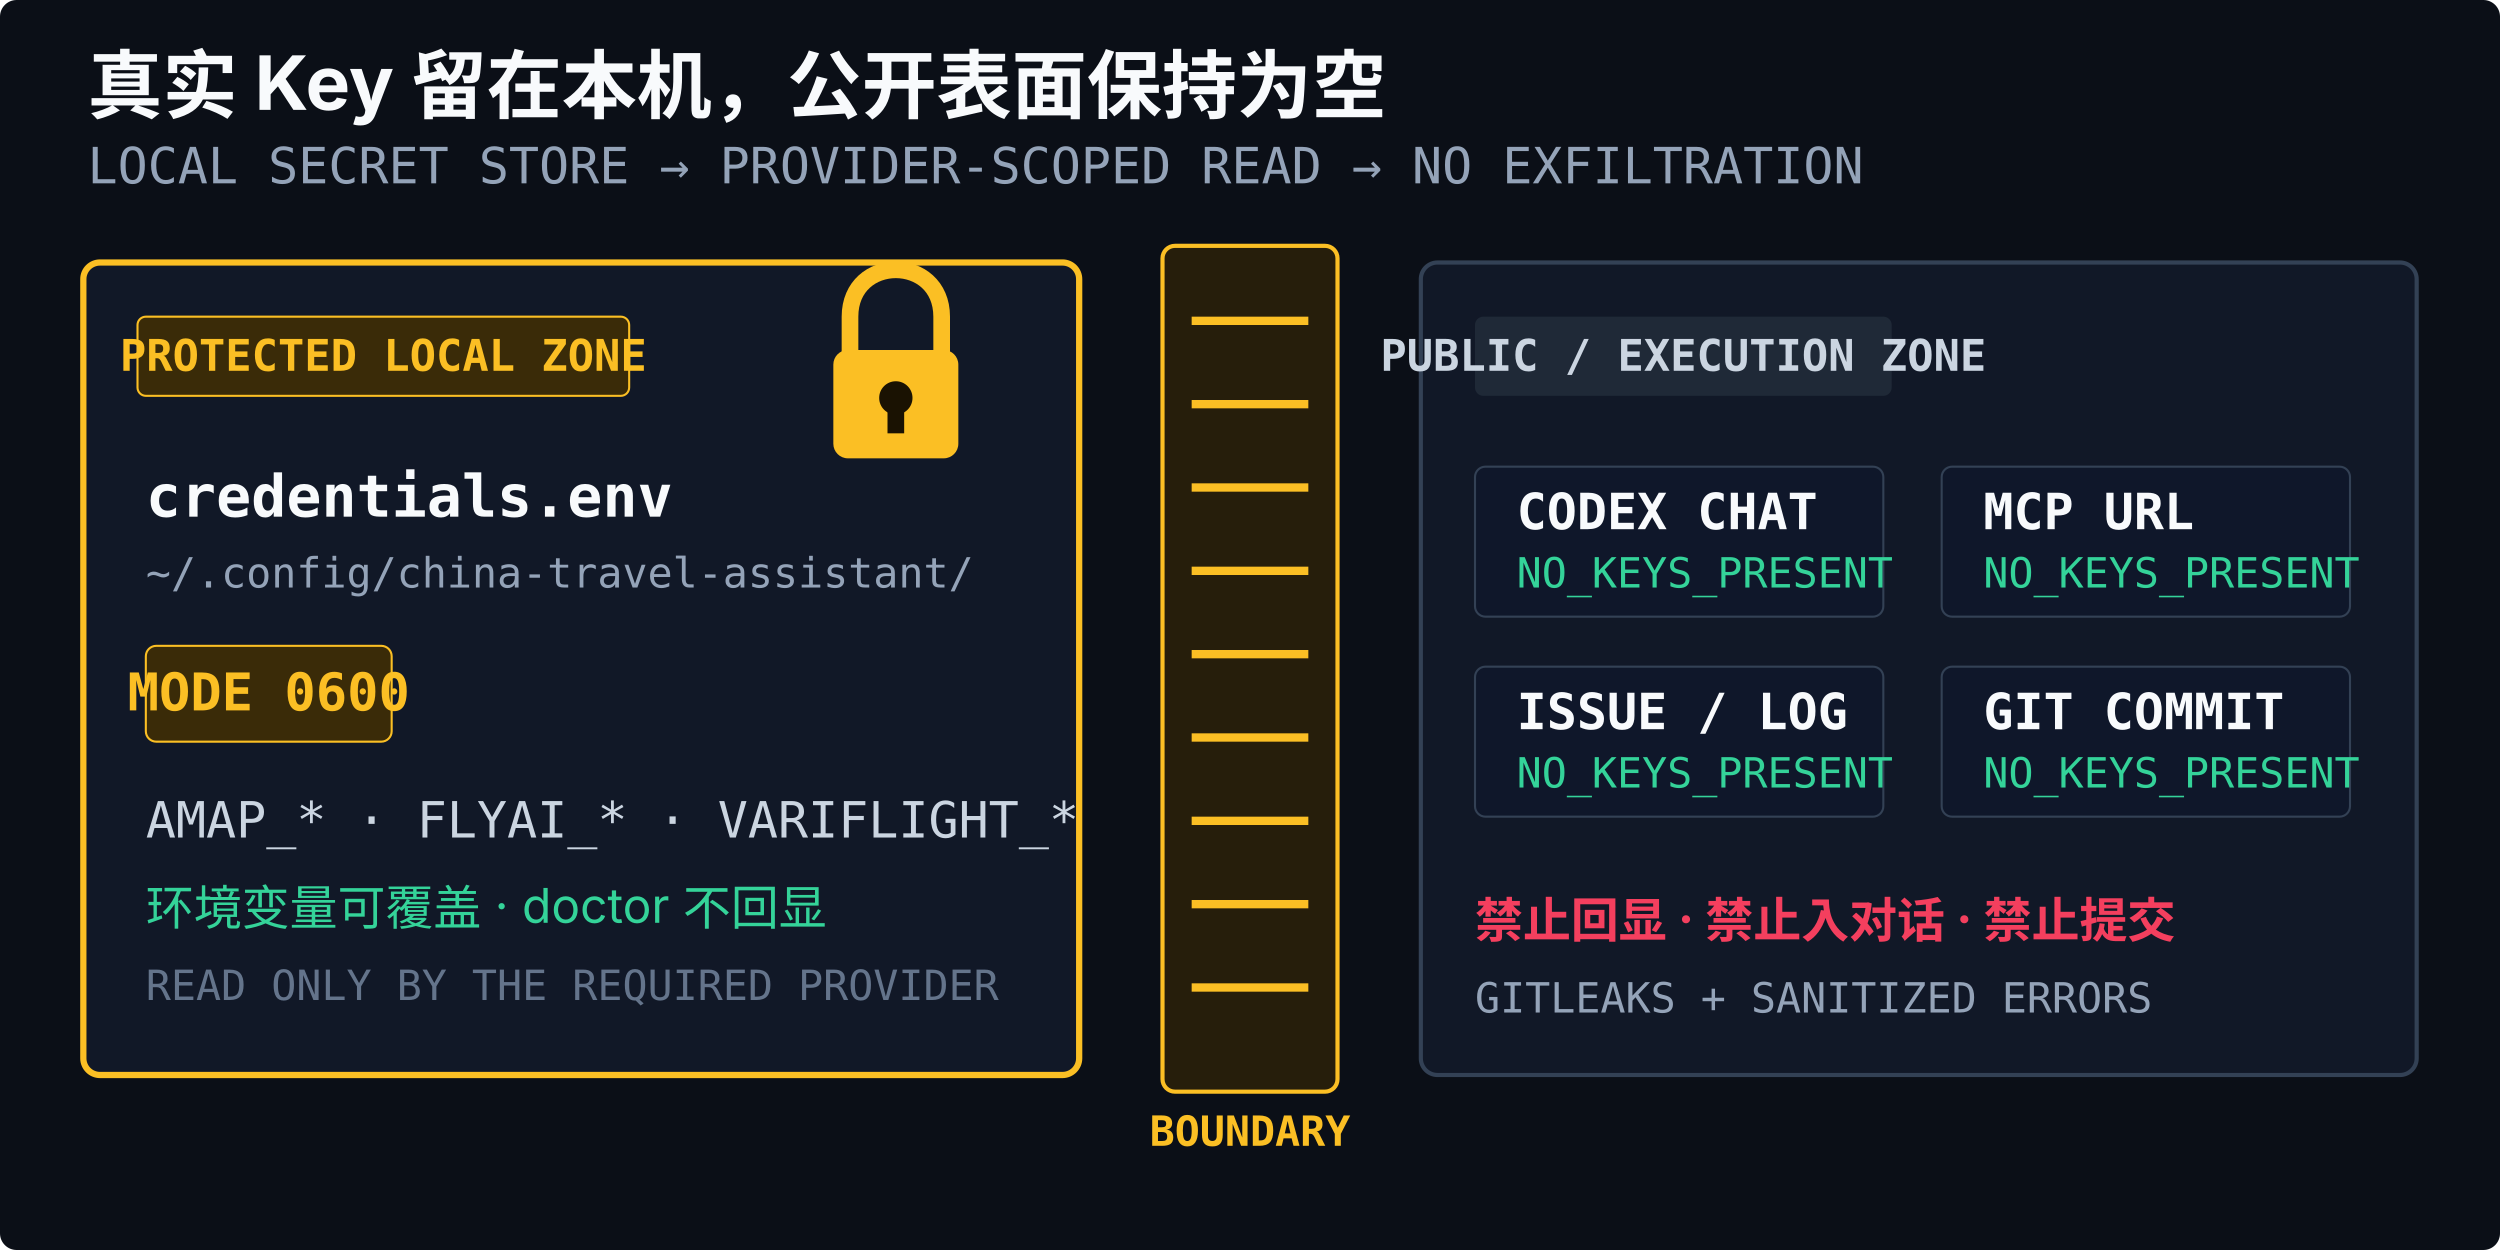
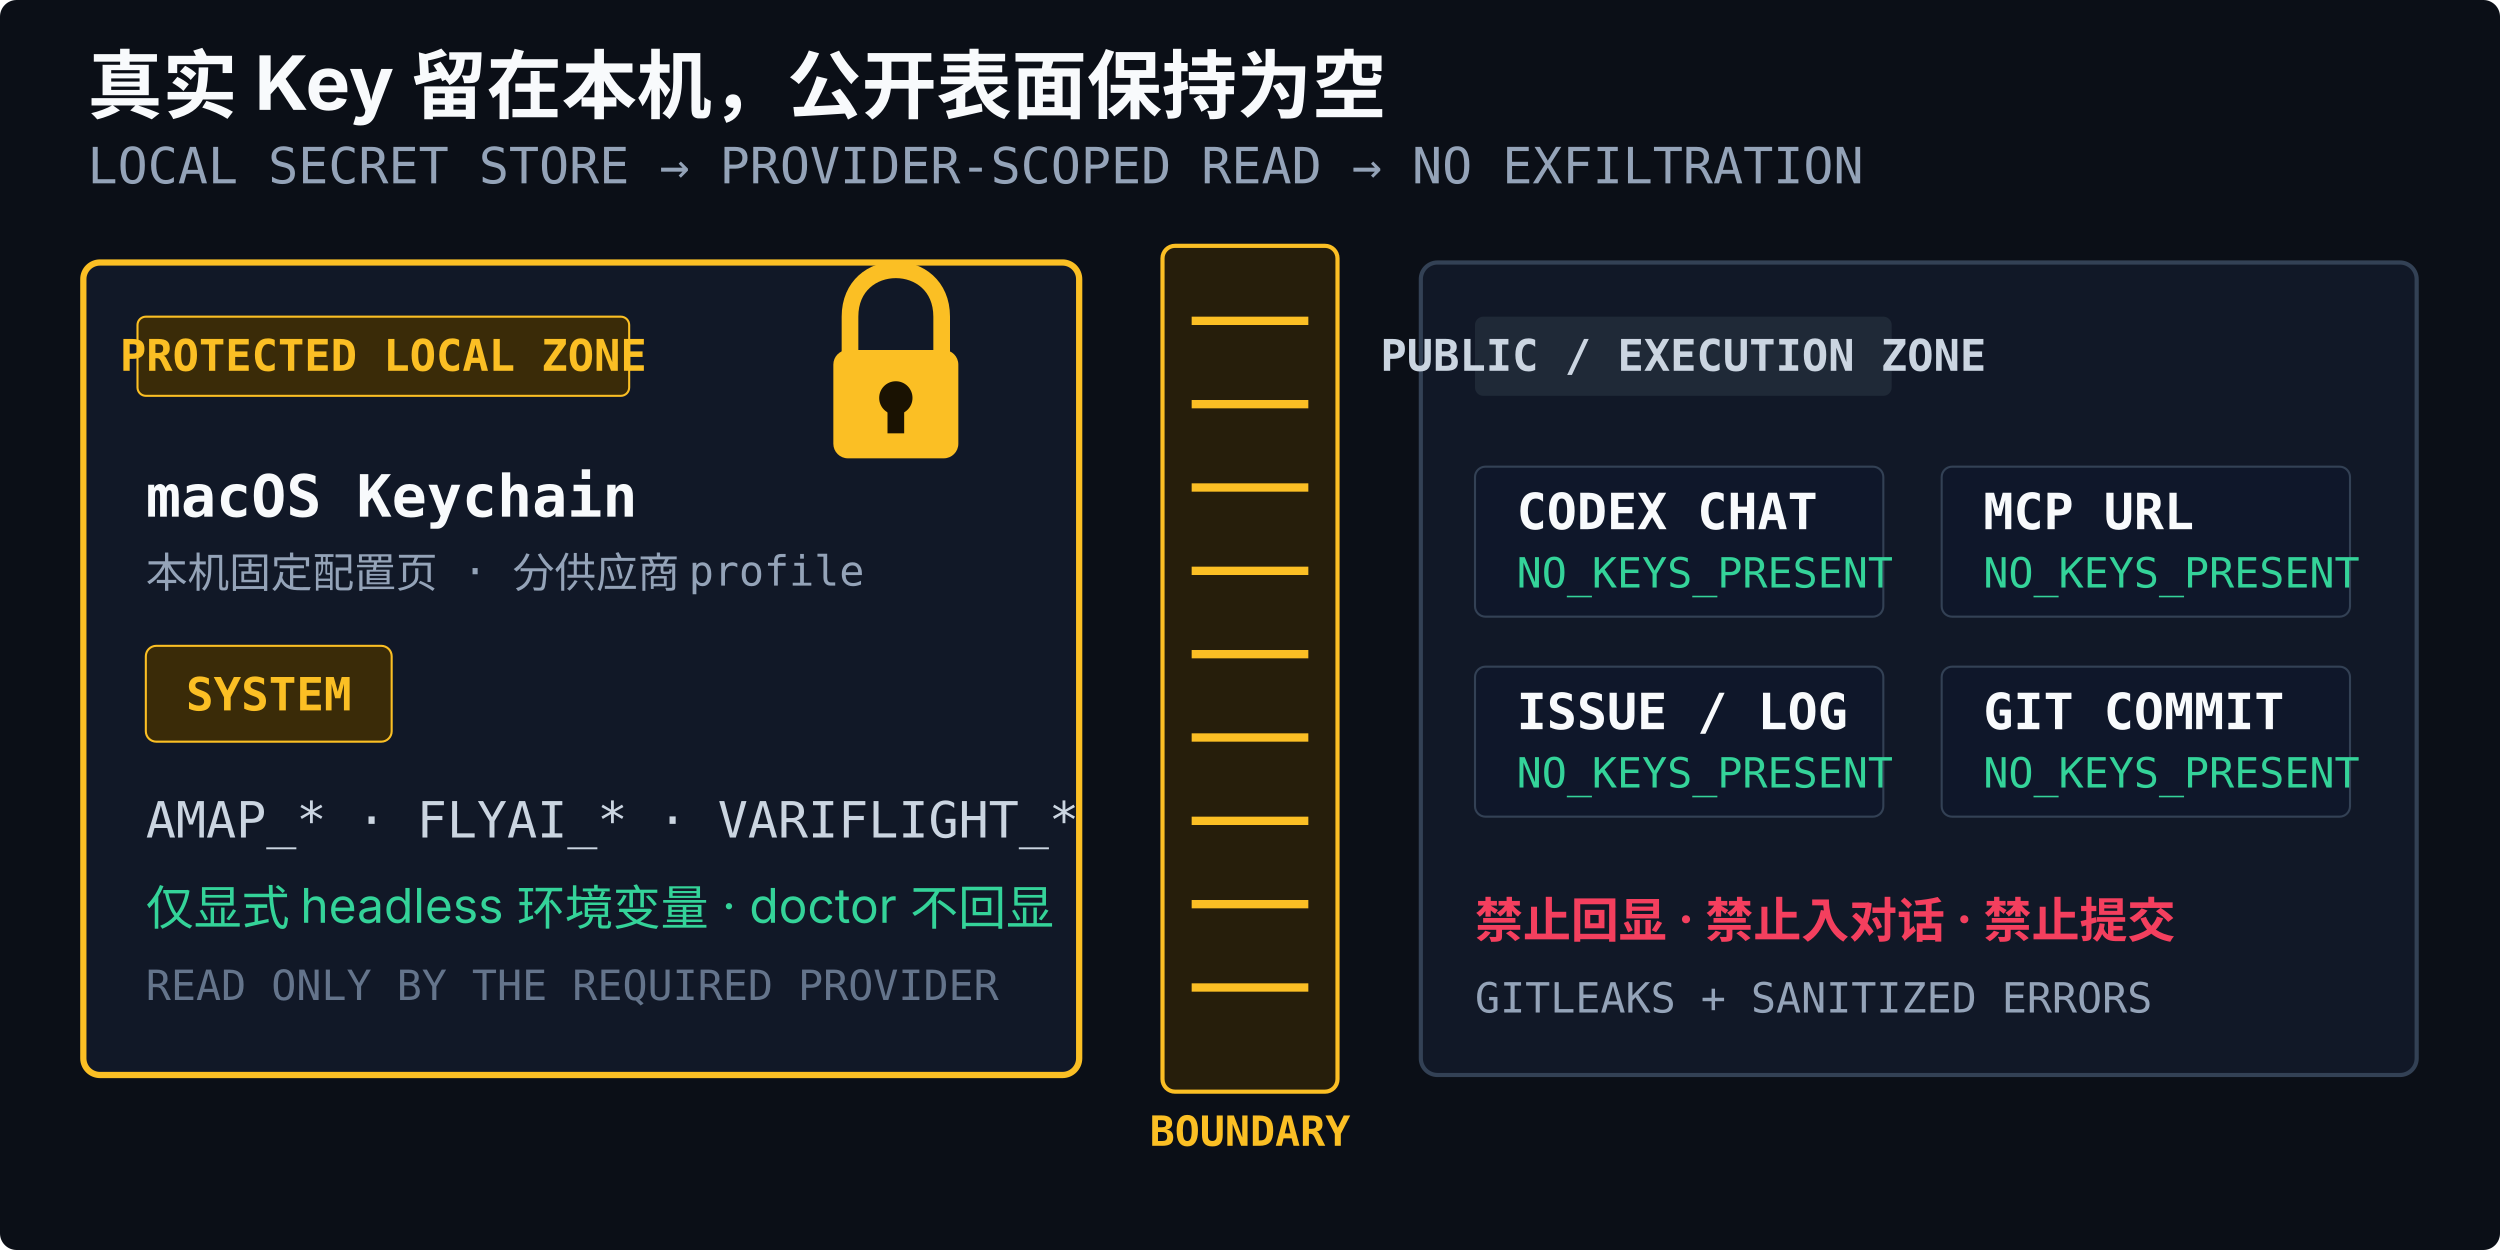
<svg xmlns="http://www.w3.org/2000/svg" viewBox="0 0 1200 600" role="img" aria-labelledby="title desc">
  <rect width="1200" height="600" rx="8" fill="#0B0F17" />
  <text x="42" y="54" fill="#F8FAFC" font-size="36" font-weight="700" font-family="-apple-system, BlinkMacSystemFont, Segoe UI, PingFang SC, sans-serif">真实 Key 留在本机，公开表面保持为空</text>
  <text x="42" y="88" fill="#94A3B8" font-size="24" font-weight="500" font-family="ui-monospace, SFMono-Regular, Menlo, monospace">LOCAL SECRET STORE → PROVIDER-SCOPED READ → NO EXFILTRATION</text>
  <rect x="40" y="126" width="478" height="390" rx="8" fill="#111827" stroke="#FBBF24" stroke-width="3" />
  <rect x="66" y="152" width="236" height="38" rx="4" fill="#3A2B08" stroke="#FBBF24" />
  <text x="184" y="178" text-anchor="middle" fill="#FBBF24" font-size="21" font-weight="700" font-family="ui-monospace, SFMono-Regular, Menlo, monospace">PROTECTED LOCAL ZONE</text>
  <path d="M408 170v-18c0-30 44-30 44 0v18" fill="none" stroke="#FBBF24" stroke-width="8" />
  <rect x="400" y="168" width="60" height="52" rx="7" fill="#FBBF24" />
  <circle cx="430" cy="191" r="8" fill="#1A1202" />
  <rect x="426" y="191" width="8" height="17" fill="#1A1202" />
-   <text x="70" y="248" fill="#F8FAFC" font-size="28" font-weight="700" font-family="ui-monospace, SFMono-Regular, Menlo, monospace">credentials.env</text>
-   <text x="70" y="282" fill="#94A3B8" font-size="20" font-family="ui-monospace, SFMono-Regular, Menlo, monospace">~/.config/china-travel-assistant/</text>
+   <text x="70" y="248" fill="#F8FAFC" font-size="28" font-weight="700" font-family="ui-monospace, SFMono-Regular, Menlo, monospace">macOS Keychain</text>
+   <text x="70" y="282" fill="#94A3B8" font-size="20" font-family="ui-monospace, SFMono-Regular, Menlo, monospace">本机固定配置页 · 分供应商 profile</text>
  <rect x="70" y="310" width="118" height="46" rx="5" fill="#3A2B08" stroke="#FBBF24" />
-   <text x="129" y="341" text-anchor="middle" fill="#FBBF24" font-size="25" font-weight="700" font-family="ui-monospace, SFMono-Regular, Menlo, monospace">MODE 0600</text>
+   <text x="129" y="341" text-anchor="middle" fill="#FBBF24" font-size="22" font-weight="700" font-family="ui-monospace, SFMono-Regular, Menlo, monospace">SYSTEM</text>
  <text x="70" y="402" fill="#CBD5E1" font-size="24" font-family="ui-monospace, SFMono-Regular, Menlo, monospace">AMAP_* · FLYAI_* · VARIFLIGHT_*</text>
-   <text x="70" y="444" fill="#34D399" font-size="23" font-family="-apple-system, BlinkMacSystemFont, Segoe UI, PingFang SC, sans-serif">环境变量可覆盖 · doctor 不回显</text>
+   <text x="70" y="444" fill="#34D399" font-size="23" font-family="-apple-system, BlinkMacSystemFont, Segoe UI, PingFang SC, sans-serif">仅显式 headless 环境变量 · doctor 不回显</text>
  <text x="70" y="480" fill="#64748B" font-size="20" font-family="ui-monospace, SFMono-Regular, Menlo, monospace">READ ONLY BY THE REQUIRED PROVIDER</text>
  <rect x="558" y="118" width="84" height="406" rx="6" fill="#261E0B" stroke="#FBBF24" stroke-width="2" />
  <path d="M572 154h56M572 194h56M572 234h56M572 274h56M572 314h56M572 354h56M572 394h56M572 434h56M572 474h56" stroke="#FBBF24" stroke-width="4" />
  <text x="600" y="550" text-anchor="middle" fill="#FBBF24" font-size="20" font-weight="700" font-family="ui-monospace, SFMono-Regular, Menlo, monospace">BOUNDARY</text>
  <rect x="682" y="126" width="478" height="390" rx="8" fill="#111827" stroke="#334155" stroke-width="2" />
  <rect x="708" y="152" width="200" height="38" rx="4" fill="#1F2937" />
  <text x="808" y="178" text-anchor="middle" fill="#CBD5E1" font-size="21" font-weight="700" font-family="ui-monospace, SFMono-Regular, Menlo, monospace">PUBLIC / EXECUTION ZONE</text>
  <g font-family="ui-monospace, SFMono-Regular, Menlo, monospace">
    <rect x="708" y="224" width="196" height="72" rx="5" fill="#0F172A" stroke="#334155" />
    <text x="728" y="254" fill="#F8FAFC" font-size="24" font-weight="700">CODEX CHAT</text>
    <text x="728" y="282" fill="#34D399" font-size="20">NO_KEYS_PRESENT</text>
    <rect x="932" y="224" width="196" height="72" rx="5" fill="#0F172A" stroke="#334155" />
    <text x="952" y="254" fill="#F8FAFC" font-size="24" font-weight="700">MCP URL</text>
    <text x="952" y="282" fill="#34D399" font-size="20">NO_KEYS_PRESENT</text>
    <rect x="708" y="320" width="196" height="72" rx="5" fill="#0F172A" stroke="#334155" />
    <text x="728" y="350" fill="#F8FAFC" font-size="24" font-weight="700">ISSUE / LOG</text>
    <text x="728" y="378" fill="#34D399" font-size="20">NO_KEYS_PRESENT</text>
    <rect x="932" y="320" width="196" height="72" rx="5" fill="#0F172A" stroke="#334155" />
    <text x="952" y="350" fill="#F8FAFC" font-size="24" font-weight="700">GIT COMMIT</text>
    <text x="952" y="378" fill="#34D399" font-size="20">NO_KEYS_PRESENT</text>
  </g>
  <text x="708" y="450" fill="#F43F5E" font-size="23" font-weight="700" font-family="-apple-system, BlinkMacSystemFont, Segoe UI, PingFang SC, sans-serif">禁止回显 · 禁止入对话 · 禁止提交</text>
  <text x="708" y="486" fill="#94A3B8" font-size="20" font-family="ui-monospace, SFMono-Regular, Menlo, monospace">GITLEAKS + SANITIZED ERRORS</text>
</svg>
